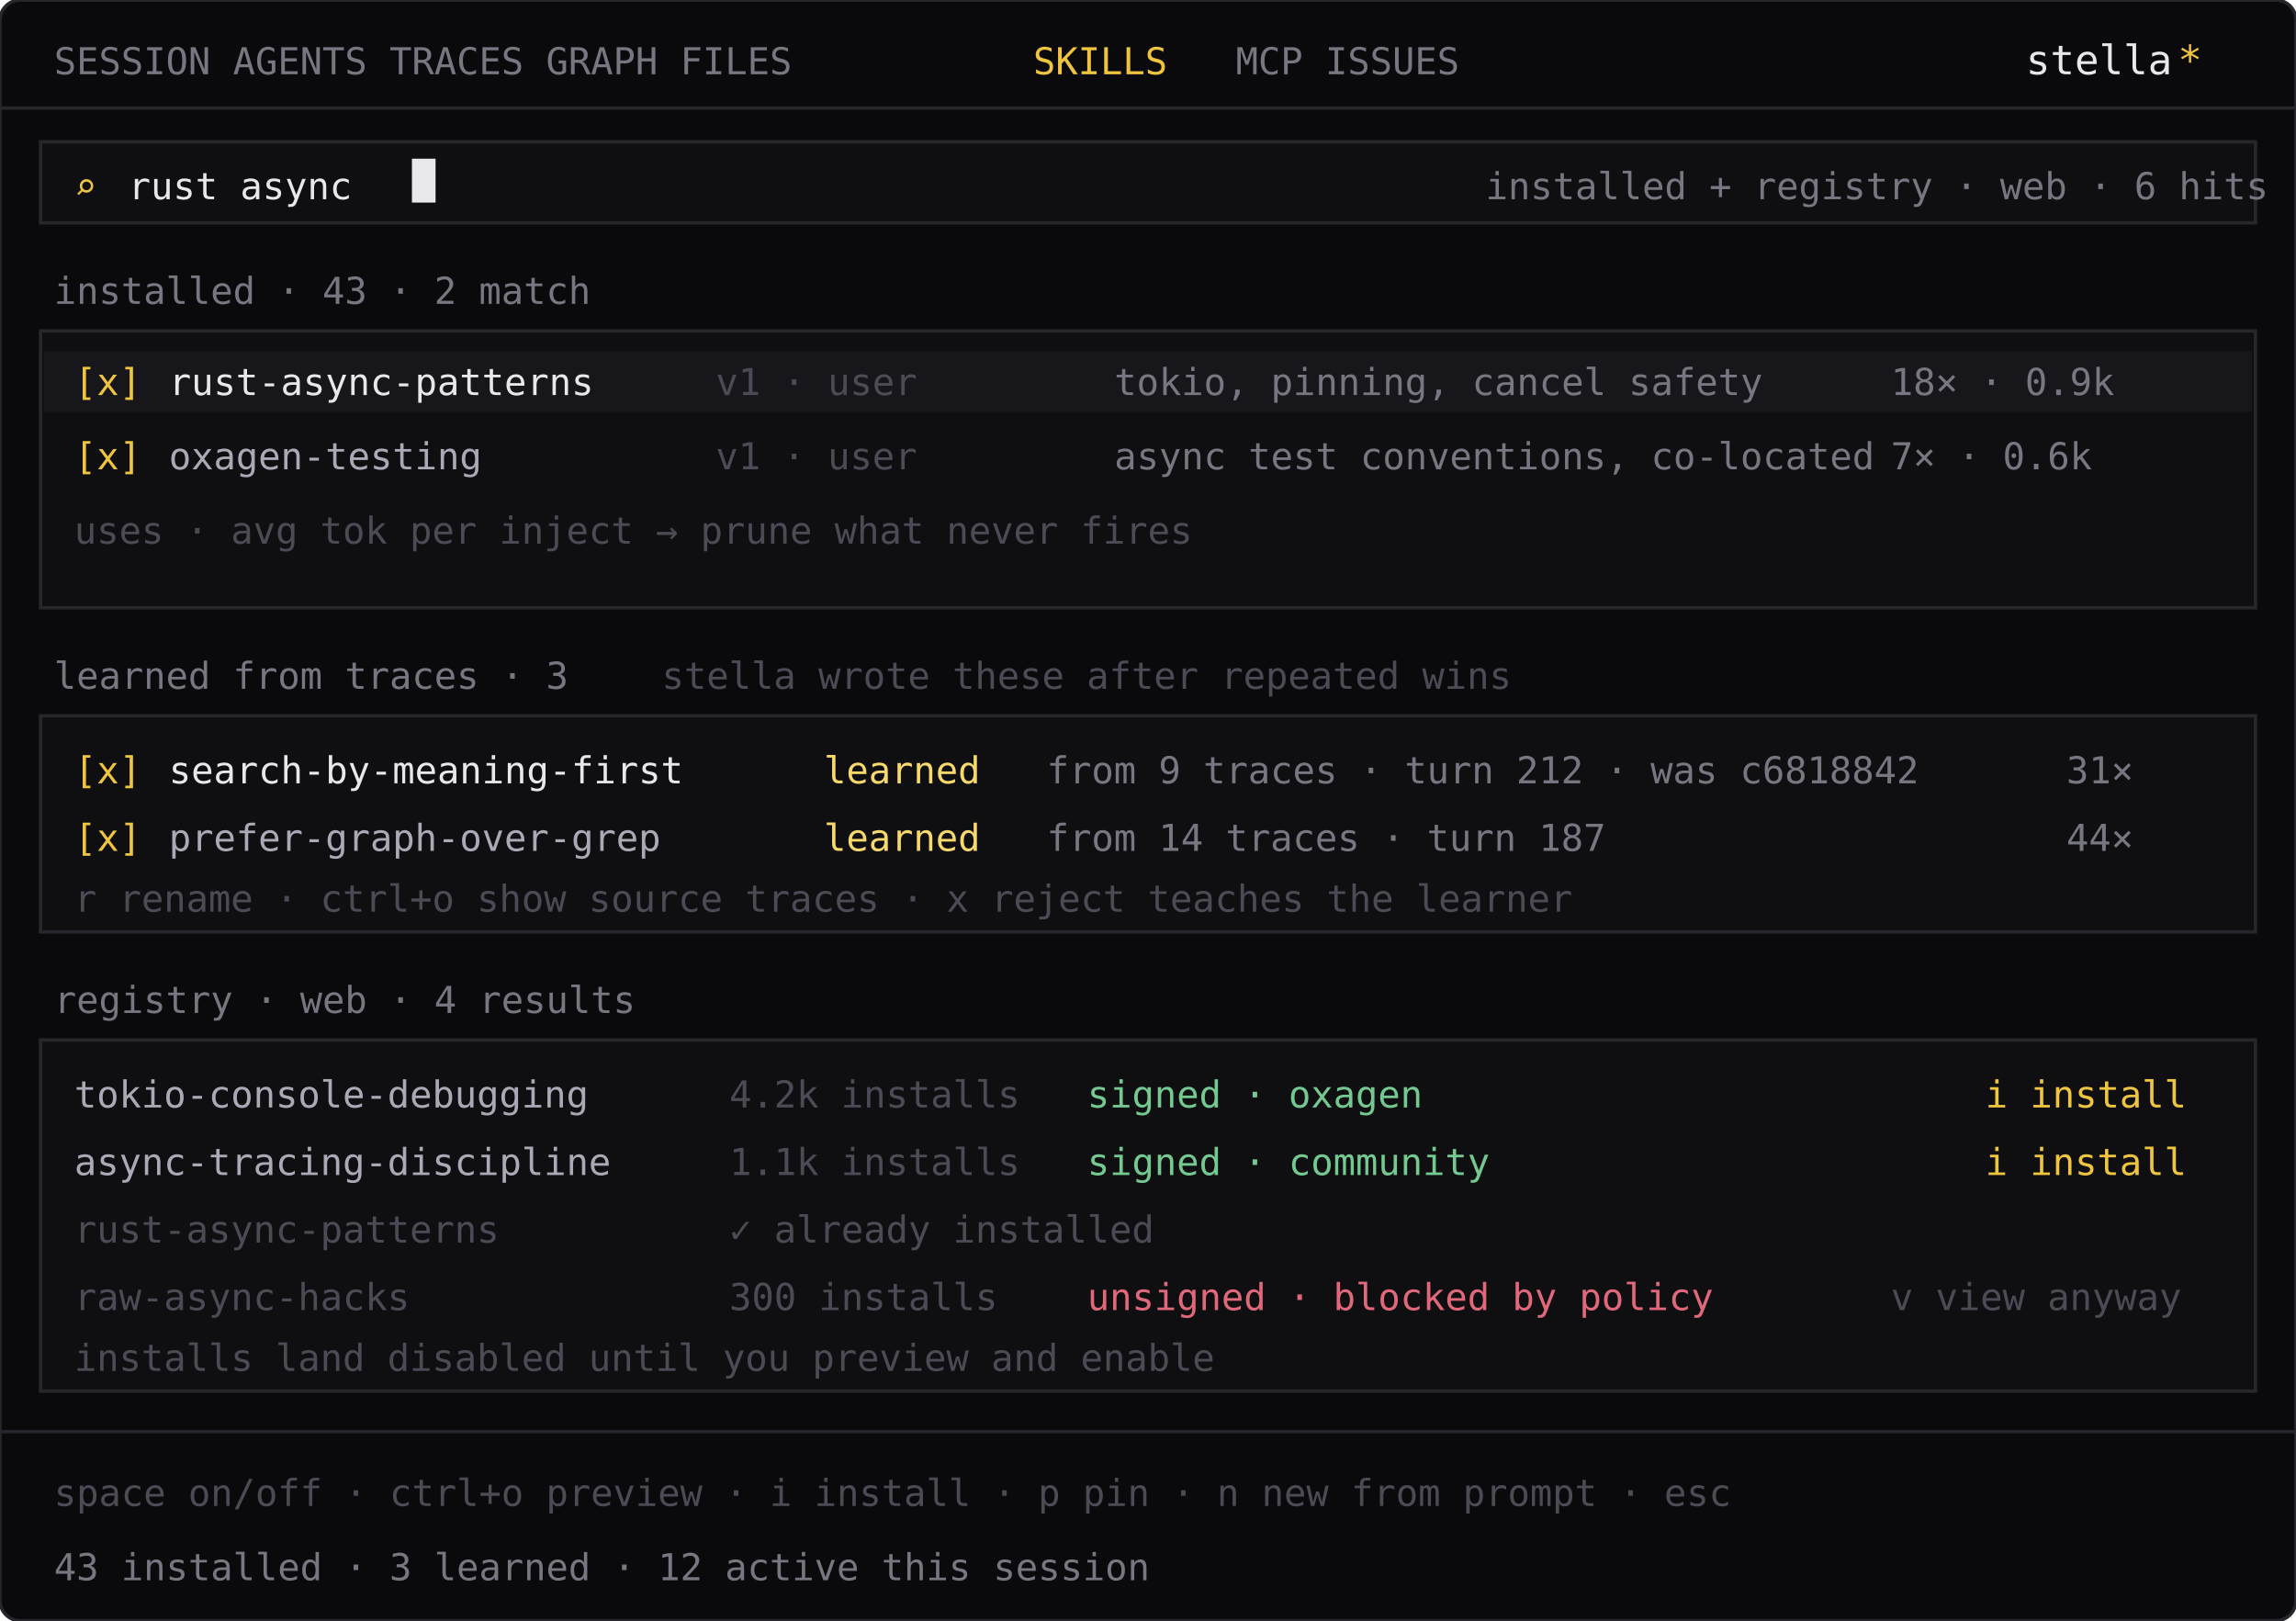
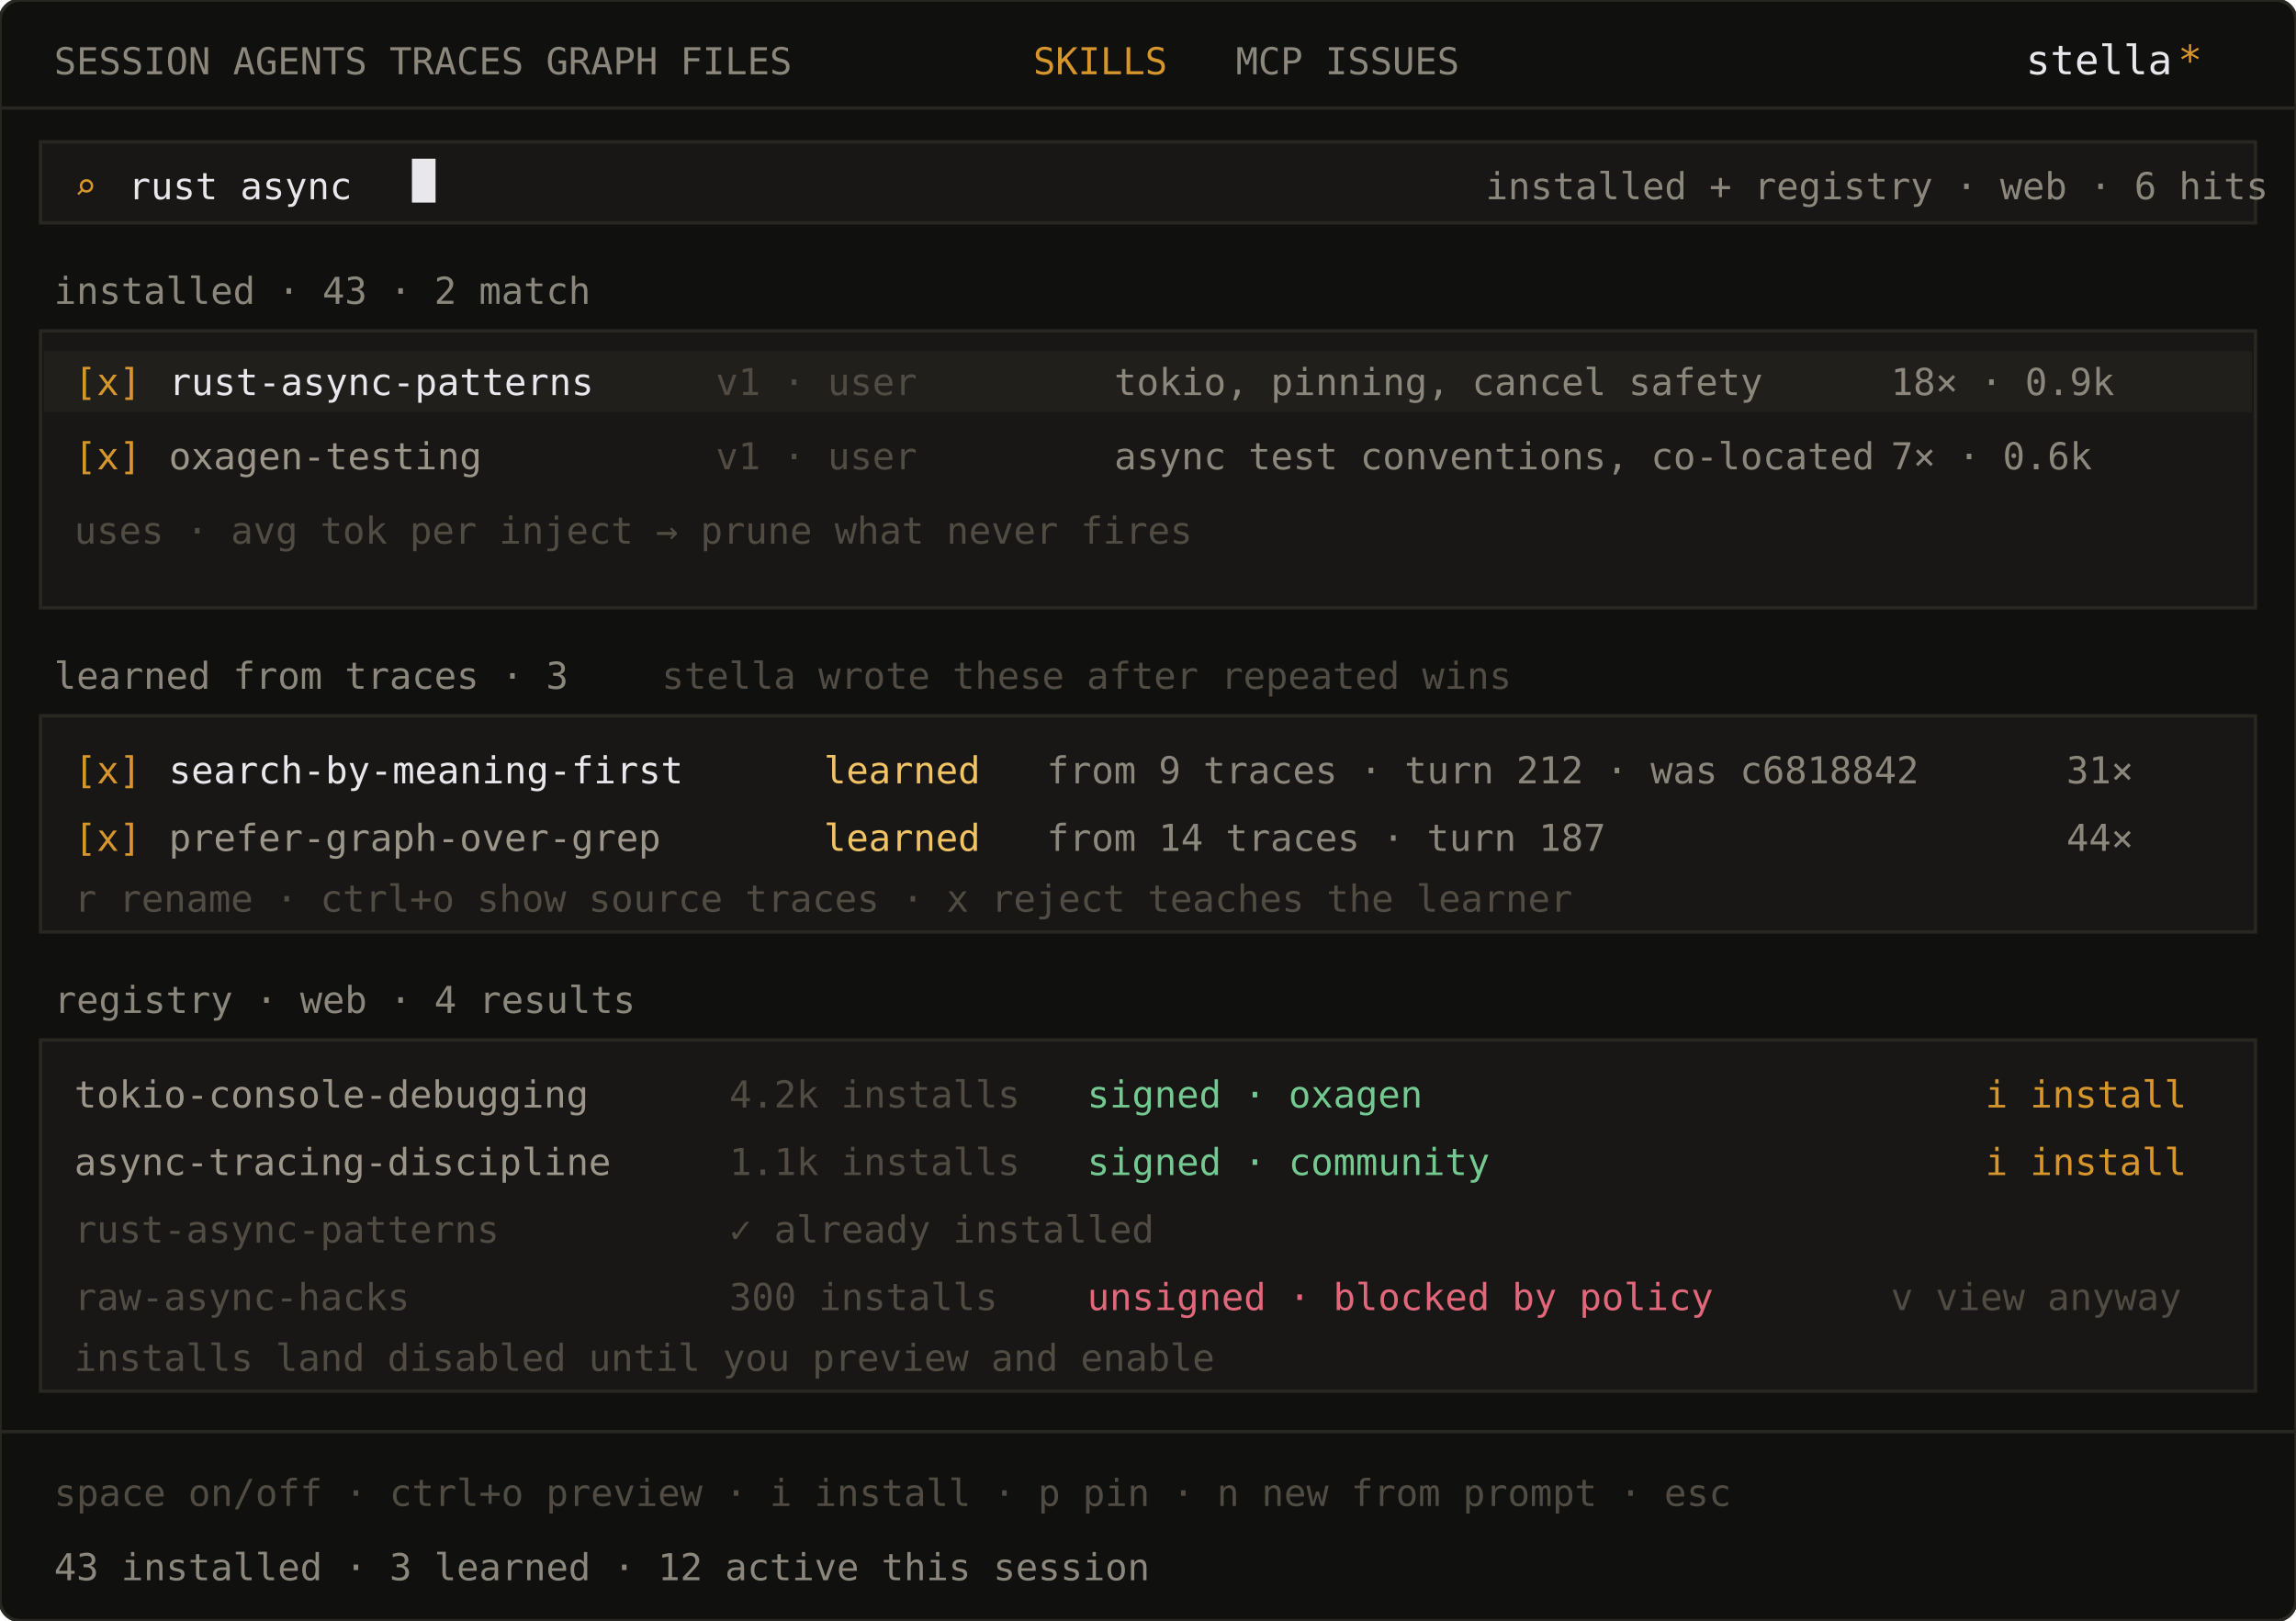
<svg xmlns="http://www.w3.org/2000/svg" viewBox="0 0 680 480" width="680" height="480" font-family="DejaVu Sans Mono, JetBrains Mono, monospace">
-   <rect x="0" y="0" width="680" height="480" rx="6" fill="#0A0A0C" stroke="#26262C" stroke-width="1" />
-   <text x="16" y="22" font-size="11" fill="#777782">SESSION  AGENTS  TRACES  GRAPH  FILES</text>
-   <text x="306" y="22" font-size="11" fill="#EFC53F" font-weight="500">SKILLS</text>
-   <text x="366" y="22" font-size="11" fill="#777782">MCP  ISSUES</text>
+   <rect x="0" y="0" width="680" height="480" rx="6" fill="#10100F" stroke="#292722" stroke-width="1" />
+   <text x="16" y="22" font-size="11" fill="#8C877C">SESSION  AGENTS  TRACES  GRAPH  FILES</text>
+   <text x="306" y="22" font-size="11" fill="#D6962C" font-weight="500">SKILLS</text>
+   <text x="366" y="22" font-size="11" fill="#8C877C">MCP  ISSUES</text>
  <text x="600" y="22" font-size="12" fill="#E8E8EC" font-weight="500">stella</text>
-   <text x="645" y="22" font-size="12" fill="#EFC53F" font-weight="500">*</text>
-   <line x1="0" y1="32" x2="680" y2="32" stroke="#26262C" stroke-width="1" />
-   <rect x="12" y="42" width="656" height="24" fill="#0F0F12" stroke="#26262C" stroke-width="1" />
-   <text x="22" y="59" font-size="11" fill="#EFC53F">⌕</text>
+   <text x="645" y="22" font-size="12" fill="#D6962C" font-weight="500">*</text>
+   <line x1="0" y1="32" x2="680" y2="32" stroke="#292722" stroke-width="1" />
+   <rect x="12" y="42" width="656" height="24" fill="#181715" stroke="#292722" stroke-width="1" />
+   <text x="22" y="59" font-size="11" fill="#D6962C">⌕</text>
  <text x="38" y="59" font-size="11" fill="#E8E8EC">rust async</text>
  <rect x="122" y="47" width="7" height="13" fill="#E8E8EC" />
-   <text x="440" y="59" font-size="11" fill="#777782">installed + registry · web · 6 hits</text>
-   <text x="16" y="90" font-size="11" fill="#777782">installed · 43 · 2 match</text>
-   <rect x="12" y="98" width="656" height="82" fill="#0F0F12" stroke="#26262C" stroke-width="1" />
-   <rect x="13" y="104" width="654" height="18" fill="#17171B" />
-   <text x="22" y="117" font-size="11" fill="#EFC53F">[x]</text>
+   <text x="440" y="59" font-size="11" fill="#8C877C">installed + registry · web · 6 hits</text>
+   <text x="16" y="90" font-size="11" fill="#8C877C">installed · 43 · 2 match</text>
+   <rect x="12" y="98" width="656" height="82" fill="#181715" stroke="#292722" stroke-width="1" />
+   <rect x="13" y="104" width="654" height="18" fill="#201F1C" />
+   <text x="22" y="117" font-size="11" fill="#D6962C">[x]</text>
  <text x="50" y="117" font-size="11" fill="#E8E8EC">rust-async-patterns</text>
-   <text x="212" y="117" font-size="11" fill="#4B4B56">v1 · user</text>
-   <text x="330" y="117" font-size="11" fill="#777782">tokio, pinning, cancel safety</text>
-   <text x="560" y="117" font-size="11" fill="#777782">18× · 0.9k</text>
-   <text x="22" y="139" font-size="11" fill="#EFC53F">[x]</text>
-   <text x="50" y="139" font-size="11" fill="#A9AAB5">oxagen-testing</text>
-   <text x="212" y="139" font-size="11" fill="#4B4B56">v1 · user</text>
-   <text x="330" y="139" font-size="11" fill="#777782">async test conventions, co-located</text>
-   <text x="560" y="139" font-size="11" fill="#777782">7× · 0.6k</text>
-   <text x="22" y="161" font-size="11" fill="#4B4B56">uses · avg tok per inject → prune what never fires</text>
-   <text x="16" y="204" font-size="11" fill="#777782">learned from traces · 3</text>
-   <text x="196" y="204" font-size="11" fill="#4B4B56">stella wrote these after repeated wins</text>
-   <rect x="12" y="212" width="656" height="64" fill="#0F0F12" stroke="#26262C" stroke-width="1" />
-   <text x="22" y="232" font-size="11" fill="#EFC53F">[x]</text>
+   <text x="212" y="117" font-size="11" fill="#504C44">v1 · user</text>
+   <text x="330" y="117" font-size="11" fill="#8C877C">tokio, pinning, cancel safety</text>
+   <text x="560" y="117" font-size="11" fill="#8C877C">18× · 0.9k</text>
+   <text x="22" y="139" font-size="11" fill="#D6962C">[x]</text>
+   <text x="50" y="139" font-size="11" fill="#9B958A">oxagen-testing</text>
+   <text x="212" y="139" font-size="11" fill="#504C44">v1 · user</text>
+   <text x="330" y="139" font-size="11" fill="#8C877C">async test conventions, co-located</text>
+   <text x="560" y="139" font-size="11" fill="#8C877C">7× · 0.6k</text>
+   <text x="22" y="161" font-size="11" fill="#504C44">uses · avg tok per inject → prune what never fires</text>
+   <text x="16" y="204" font-size="11" fill="#8C877C">learned from traces · 3</text>
+   <text x="196" y="204" font-size="11" fill="#504C44">stella wrote these after repeated wins</text>
+   <rect x="12" y="212" width="656" height="64" fill="#181715" stroke="#292722" stroke-width="1" />
+   <text x="22" y="232" font-size="11" fill="#D6962C">[x]</text>
  <text x="50" y="232" font-size="11" fill="#E8E8EC">search-by-meaning-first</text>
-   <text x="244" y="232" font-size="11" fill="#F7D96B">learned</text>
-   <text x="310" y="232" font-size="11" fill="#777782">from 9 traces · turn 212 · was c6818842</text>
-   <text x="612" y="232" font-size="11" fill="#777782">31×</text>
-   <text x="22" y="252" font-size="11" fill="#EFC53F">[x]</text>
-   <text x="50" y="252" font-size="11" fill="#A9AAB5">prefer-graph-over-grep</text>
-   <text x="244" y="252" font-size="11" fill="#F7D96B">learned</text>
-   <text x="310" y="252" font-size="11" fill="#777782">from 14 traces · turn 187</text>
-   <text x="612" y="252" font-size="11" fill="#777782">44×</text>
-   <text x="22" y="270" font-size="11" fill="#4B4B56">r rename · ctrl+o show source traces · x reject teaches the learner</text>
-   <text x="16" y="300" font-size="11" fill="#777782">registry · web · 4 results</text>
-   <rect x="12" y="308" width="656" height="104" fill="#0F0F12" stroke="#26262C" stroke-width="1" />
-   <text x="22" y="328" font-size="11" fill="#A9AAB5">tokio-console-debugging</text>
-   <text x="216" y="328" font-size="11" fill="#4B4B56">4.2k installs</text>
+   <text x="244" y="232" font-size="11" fill="#F1C364">learned</text>
+   <text x="310" y="232" font-size="11" fill="#8C877C">from 9 traces · turn 212 · was c6818842</text>
+   <text x="612" y="232" font-size="11" fill="#8C877C">31×</text>
+   <text x="22" y="252" font-size="11" fill="#D6962C">[x]</text>
+   <text x="50" y="252" font-size="11" fill="#9B958A">prefer-graph-over-grep</text>
+   <text x="244" y="252" font-size="11" fill="#F1C364">learned</text>
+   <text x="310" y="252" font-size="11" fill="#8C877C">from 14 traces · turn 187</text>
+   <text x="612" y="252" font-size="11" fill="#8C877C">44×</text>
+   <text x="22" y="270" font-size="11" fill="#504C44">r rename · ctrl+o show source traces · x reject teaches the learner</text>
+   <text x="16" y="300" font-size="11" fill="#8C877C">registry · web · 4 results</text>
+   <rect x="12" y="308" width="656" height="104" fill="#181715" stroke="#292722" stroke-width="1" />
+   <text x="22" y="328" font-size="11" fill="#9B958A">tokio-console-debugging</text>
+   <text x="216" y="328" font-size="11" fill="#504C44">4.2k installs</text>
  <text x="322" y="328" font-size="11" fill="#74C991">signed · oxagen</text>
-   <text x="588" y="328" font-size="11" fill="#EFC53F">i install</text>
-   <text x="22" y="348" font-size="11" fill="#A9AAB5">async-tracing-discipline</text>
-   <text x="216" y="348" font-size="11" fill="#4B4B56">1.1k installs</text>
+   <text x="588" y="328" font-size="11" fill="#D6962C">i install</text>
+   <text x="22" y="348" font-size="11" fill="#9B958A">async-tracing-discipline</text>
+   <text x="216" y="348" font-size="11" fill="#504C44">1.1k installs</text>
  <text x="322" y="348" font-size="11" fill="#74C991">signed · community</text>
-   <text x="588" y="348" font-size="11" fill="#EFC53F">i install</text>
-   <text x="22" y="368" font-size="11" fill="#4B4B56">rust-async-patterns</text>
-   <text x="216" y="368" font-size="11" fill="#4B4B56">✓ already installed</text>
-   <text x="22" y="388" font-size="11" fill="#4B4B56">raw-async-hacks</text>
-   <text x="216" y="388" font-size="11" fill="#4B4B56">300 installs</text>
+   <text x="588" y="348" font-size="11" fill="#D6962C">i install</text>
+   <text x="22" y="368" font-size="11" fill="#504C44">rust-async-patterns</text>
+   <text x="216" y="368" font-size="11" fill="#504C44">✓ already installed</text>
+   <text x="22" y="388" font-size="11" fill="#504C44">raw-async-hacks</text>
+   <text x="216" y="388" font-size="11" fill="#504C44">300 installs</text>
  <text x="322" y="388" font-size="11" fill="#E0687A">unsigned · blocked by policy</text>
-   <text x="560" y="388" font-size="11" fill="#4B4B56">v view anyway</text>
-   <text x="22" y="406" font-size="11" fill="#4B4B56">installs land disabled until you preview and enable</text>
-   <line x1="0" y1="424" x2="680" y2="424" stroke="#26262C" stroke-width="1" />
-   <text x="16" y="446" font-size="11" fill="#4B4B56">space on/off · ctrl+o preview · i install · p pin · n new from prompt · esc</text>
-   <text x="16" y="468" font-size="11" fill="#777782">43 installed · 3 learned · 12 active this session</text>
+   <text x="560" y="388" font-size="11" fill="#504C44">v view anyway</text>
+   <text x="22" y="406" font-size="11" fill="#504C44">installs land disabled until you preview and enable</text>
+   <line x1="0" y1="424" x2="680" y2="424" stroke="#292722" stroke-width="1" />
+   <text x="16" y="446" font-size="11" fill="#504C44">space on/off · ctrl+o preview · i install · p pin · n new from prompt · esc</text>
+   <text x="16" y="468" font-size="11" fill="#8C877C">43 installed · 3 learned · 12 active this session</text>
</svg>
